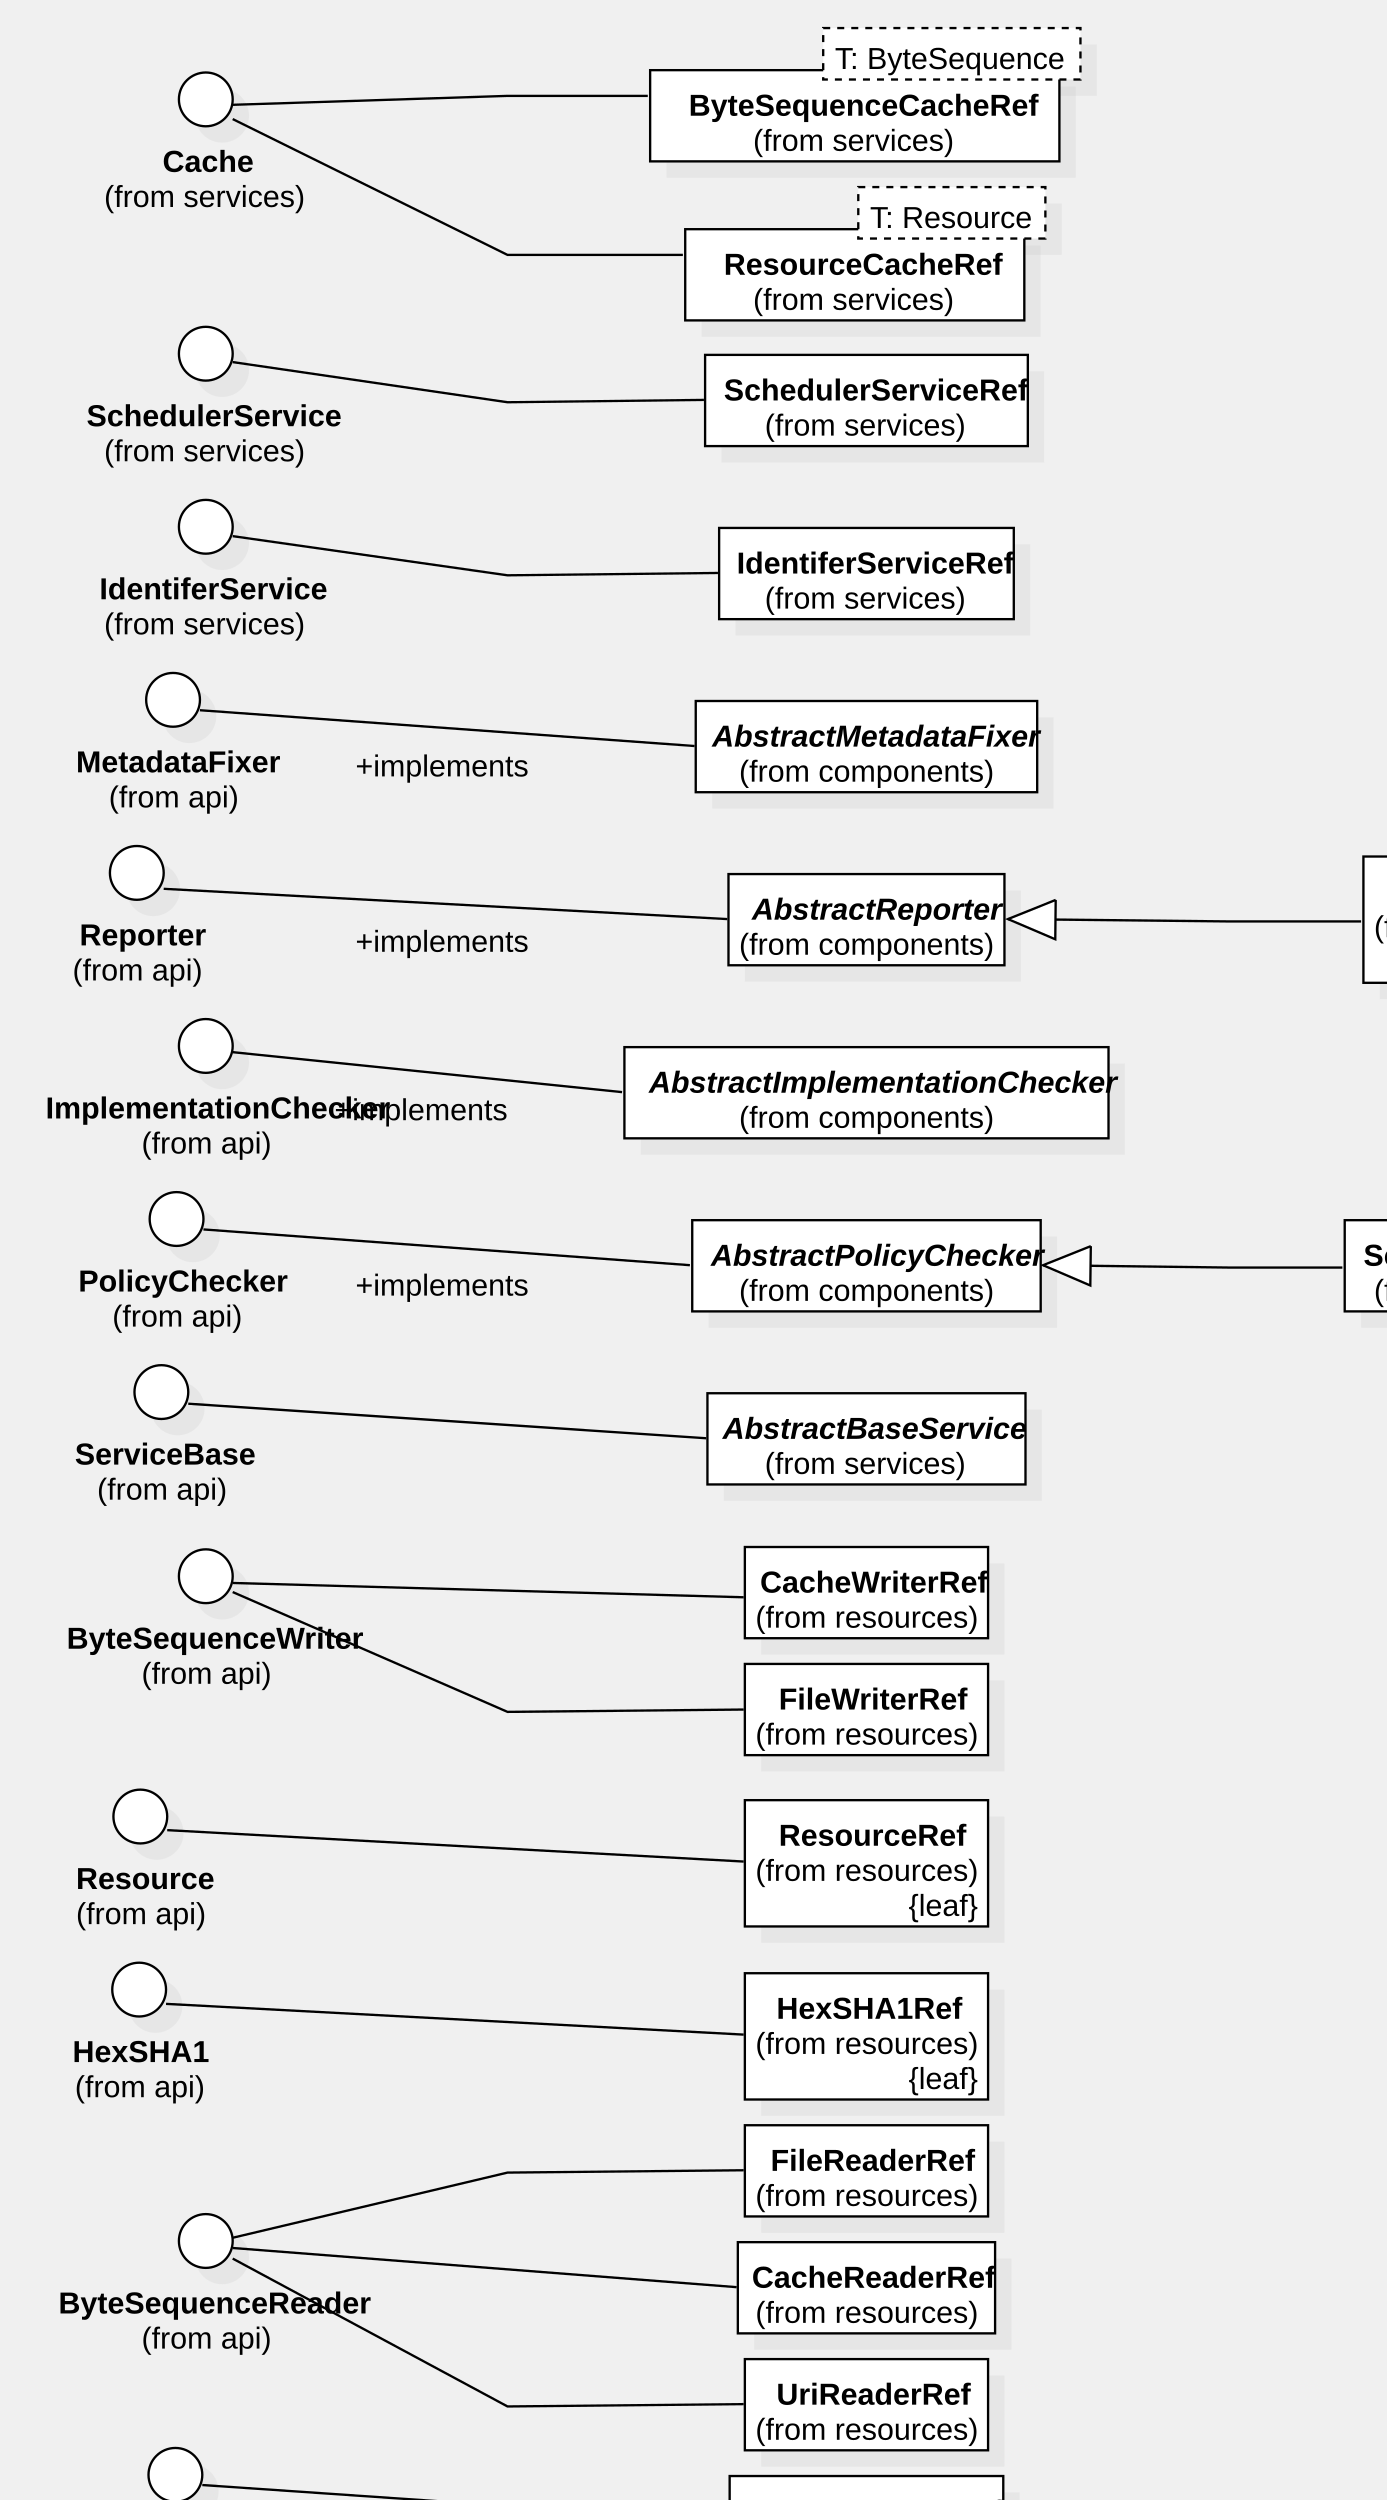
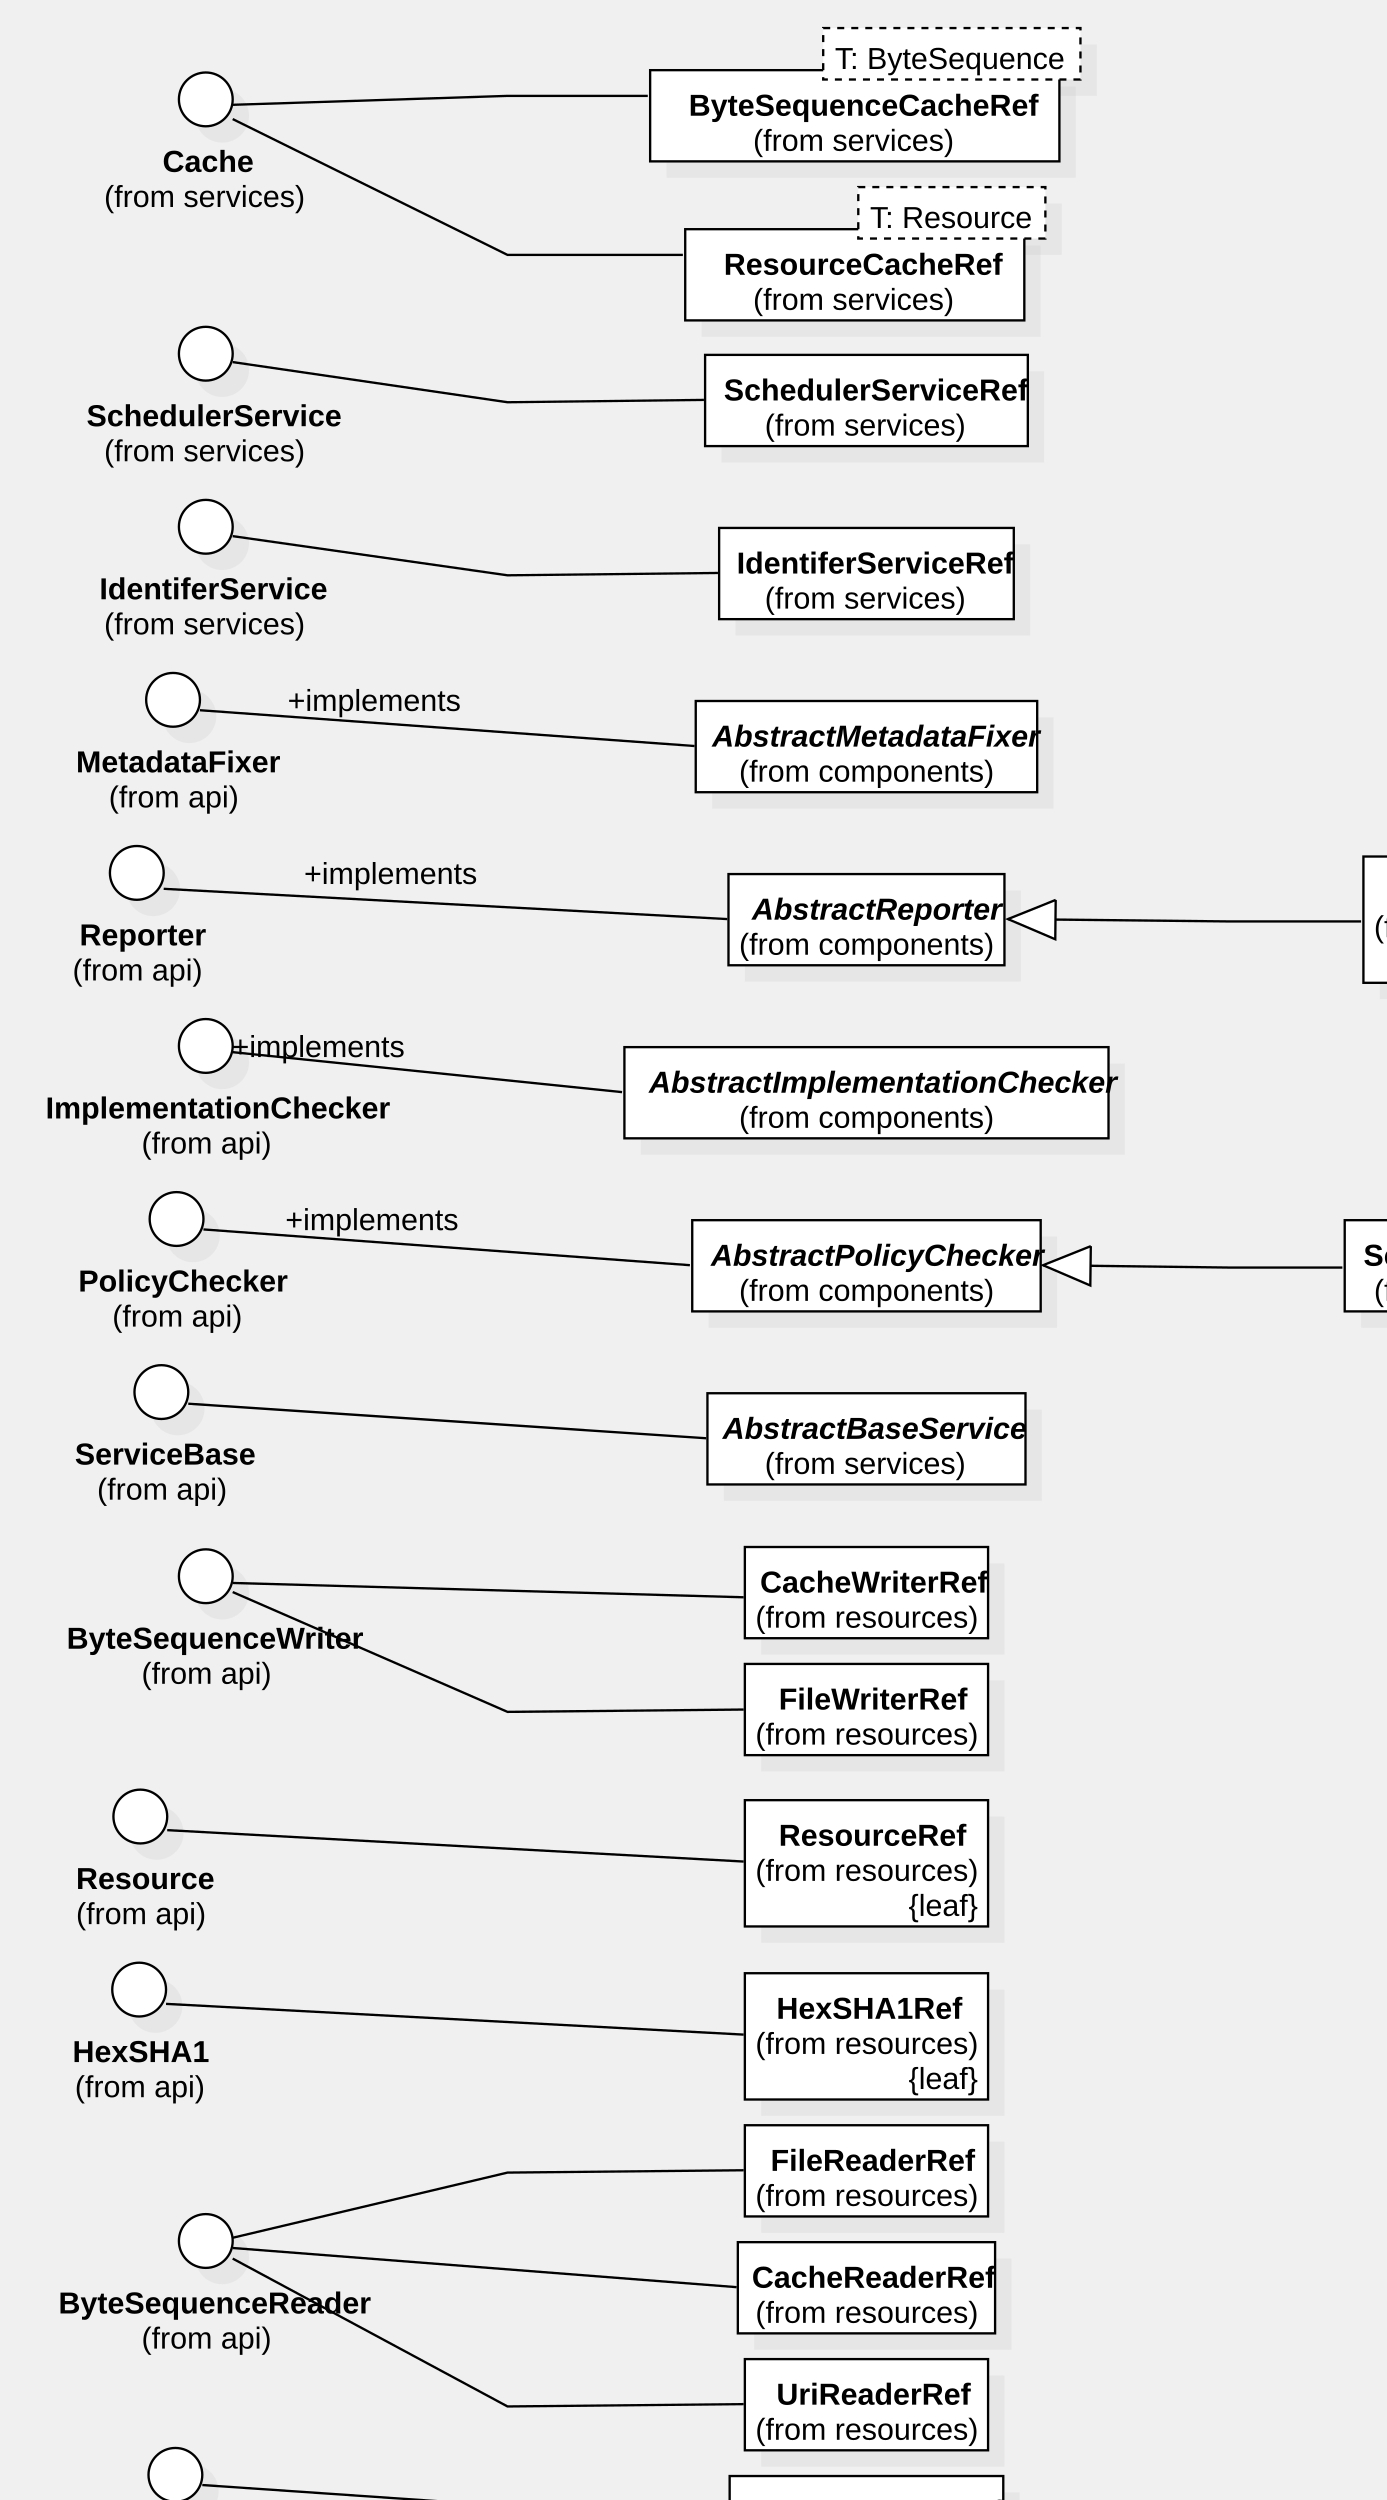
<svg xmlns="http://www.w3.org/2000/svg" version="1.1" width="593" height="1069">
  <defs />
  <g>
    <g transform="translate(-10,-8) scale(1,1)">
      <rect fill="#C0C0C0" stroke="none" x="600" y="381.25" width="118" height="54" opacity="0.2" />
    </g>
    <g transform="translate(-10,-8) scale(1,1)">
      <rect fill="#ffffff" stroke="none" x="593" y="374.25" width="118" height="54" />
    </g>
    <g transform="translate(-10,-8) scale(1,1)">
      <path fill="none" stroke="#000000" d="M 593 374.25 L 711 374.25 L 711 428.25 L 593 428.25 L 593 374.25 Z Z" stroke-miterlimit="10" />
    </g>
    <g transform="translate(-10,-8) scale(1,1)">
      <g>
        <path fill="none" stroke="none" />
        <text fill="#000000" stroke="none" font-family="Arial" font-size="13px" font-style="normal" font-weight="bold" text-decoration="none" x="606" y="393.75">XsltReporterRef</text>
      </g>
    </g>
    <g transform="translate(-10,-8) scale(1,1)">
      <g>
        <path fill="none" stroke="none" />
        <text fill="#000000" stroke="none" font-family="Arial" font-size="13px" font-style="normal" font-weight="normal" text-decoration="none" x="597.5" y="408.75">(from components)</text>
      </g>
    </g>
    <g transform="translate(-10,-8) scale(1,1)">
      <g>
        <path fill="none" stroke="none" />
        <text fill="#000000" stroke="none" font-family="Arial" font-size="13px" font-style="normal" font-weight="normal" text-decoration="none" x="677" y="423.75">{leaf}</text>
      </g>
    </g>
    <g transform="translate(-10,-8) scale(1,1)">
      <rect fill="#C0C0C0" stroke="none" x="314.5" y="314.75" width="146" height="39" opacity="0.2" />
    </g>
    <g transform="translate(-10,-8) scale(1,1)">
      <rect fill="#ffffff" stroke="none" x="307.5" y="307.75" width="146" height="39" />
    </g>
    <g transform="translate(-10,-8) scale(1,1)">
      <path fill="none" stroke="#000000" d="M 307.5 307.75 L 453.5 307.75 L 453.5 346.75 L 307.5 346.75 L 307.5 307.75 Z Z" stroke-miterlimit="10" />
    </g>
    <g transform="translate(-10,-8) scale(1,1)">
      <g>
        <path fill="none" stroke="none" />
        <text fill="#000000" stroke="none" font-family="Arial" font-size="13px" font-style="italic" font-weight="bold" text-decoration="none" x="314.5" y="327.25">AbstractMetadataFixer</text>
      </g>
    </g>
    <g transform="translate(-10,-8) scale(1,1)">
      <g>
        <path fill="none" stroke="none" />
        <text fill="#000000" stroke="none" font-family="Arial" font-size="13px" font-style="normal" font-weight="normal" text-decoration="none" x="326" y="342.25">(from components)</text>
      </g>
    </g>
    <g transform="translate(-10,-8) scale(1,1)">
      <rect fill="#C0C0C0" stroke="none" x="328.5" y="388.75" width="118" height="39" opacity="0.2" />
    </g>
    <g transform="translate(-10,-8) scale(1,1)">
      <rect fill="#ffffff" stroke="none" x="321.5" y="381.75" width="118" height="39" />
    </g>
    <g transform="translate(-10,-8) scale(1,1)">
      <path fill="none" stroke="#000000" d="M 321.5 381.75 L 439.5 381.75 L 439.5 420.75 L 321.5 420.75 L 321.5 381.75 Z Z" stroke-miterlimit="10" />
    </g>
    <g transform="translate(-10,-8) scale(1,1)">
      <g>
        <path fill="none" stroke="none" />
        <text fill="#000000" stroke="none" font-family="Arial" font-size="13px" font-style="italic" font-weight="bold" text-decoration="none" x="331.5" y="401.25">AbstractReporter</text>
      </g>
    </g>
    <g transform="translate(-10,-8) scale(1,1)">
      <g>
        <path fill="none" stroke="none" />
        <text fill="#000000" stroke="none" font-family="Arial" font-size="13px" font-style="normal" font-weight="normal" text-decoration="none" x="326" y="416.25">(from components)</text>
      </g>
    </g>
    <g transform="translate(-10,-8) scale(1,1)">
      <path fill="none" stroke="#000000" d="M 592 402 L 535 402 L 441 401" stroke-miterlimit="10" />
    </g>
    <g transform="translate(-10,-8) scale(1,1)">
      <path fill="#FFFFFF" stroke="none" d="M 461.414 392.798 L 441 401 L 461.235 409.635" />
    </g>
    <g transform="translate(-10,-8) scale(1,1)">
      <path fill="none" stroke="#000000" d="M 461.414 392.798 L 441 401 L 461.235 409.635 L 461.414 392.798" stroke-miterlimit="10" />
    </g>
    <g transform="translate(-10,-8) scale(1,1)">
      <rect fill="#C0C0C0" stroke="none" x="284" y="462.75" width="207" height="39" opacity="0.2" />
    </g>
    <g transform="translate(-10,-8) scale(1,1)">
      <rect fill="#ffffff" stroke="none" x="277" y="455.75" width="207" height="39" />
    </g>
    <g transform="translate(-10,-8) scale(1,1)">
      <path fill="none" stroke="#000000" d="M 277 455.75 L 484 455.75 L 484 494.75 L 277 494.75 L 277 455.75 Z Z" stroke-miterlimit="10" />
    </g>
    <g transform="translate(-10,-8) scale(1,1)">
      <g>
        <path fill="none" stroke="none" />
        <text fill="#000000" stroke="none" font-family="Arial" font-size="13px" font-style="italic" font-weight="bold" text-decoration="none" x="287.5" y="475.25">AbstractImplementationChecker</text>
      </g>
    </g>
    <g transform="translate(-10,-8) scale(1,1)">
      <g>
        <path fill="none" stroke="none" />
        <text fill="#000000" stroke="none" font-family="Arial" font-size="13px" font-style="normal" font-weight="normal" text-decoration="none" x="326" y="490.25">(from components)</text>
      </g>
    </g>
    <g transform="translate(-10,-8) scale(1,1)">
      <rect fill="#C0C0C0" stroke="none" x="313" y="536.75" width="149" height="39" opacity="0.2" />
    </g>
    <g transform="translate(-10,-8) scale(1,1)">
      <rect fill="#ffffff" stroke="none" x="306" y="529.75" width="149" height="39" />
    </g>
    <g transform="translate(-10,-8) scale(1,1)">
      <path fill="none" stroke="#000000" d="M 306 529.75 L 455 529.75 L 455 568.75 L 306 568.75 L 306 529.75 Z Z" stroke-miterlimit="10" />
    </g>
    <g transform="translate(-10,-8) scale(1,1)">
      <g>
        <path fill="none" stroke="none" />
        <text fill="#000000" stroke="none" font-family="Arial" font-size="13px" font-style="italic" font-weight="bold" text-decoration="none" x="314" y="549.25">AbstractPolicyChecker</text>
      </g>
    </g>
    <g transform="translate(-10,-8) scale(1,1)">
      <g>
        <path fill="none" stroke="none" />
        <text fill="#000000" stroke="none" font-family="Arial" font-size="13px" font-style="normal" font-weight="normal" text-decoration="none" x="326" y="564.25">(from components)</text>
      </g>
    </g>
    <g transform="translate(-10,-8) scale(1,1)">
      <rect fill="#C0C0C0" stroke="none" x="592" y="536.75" width="134" height="39" opacity="0.2" />
    </g>
    <g transform="translate(-10,-8) scale(1,1)">
      <rect fill="#ffffff" stroke="none" x="585" y="529.75" width="134" height="39" />
    </g>
    <g transform="translate(-10,-8) scale(1,1)">
      <path fill="none" stroke="#000000" d="M 585 529.75 L 719 529.75 L 719 568.75 L 585 568.75 L 585 529.75 Z Z" stroke-miterlimit="10" />
    </g>
    <g transform="translate(-10,-8) scale(1,1)">
      <g>
        <path fill="none" stroke="none" />
        <text fill="#000000" stroke="none" font-family="Arial" font-size="13px" font-style="normal" font-weight="bold" text-decoration="none" x="593" y="549.25">SchematronChecker</text>
      </g>
    </g>
    <g transform="translate(-10,-8) scale(1,1)">
      <g>
        <path fill="none" stroke="none" />
        <text fill="#000000" stroke="none" font-family="Arial" font-size="13px" font-style="normal" font-weight="normal" text-decoration="none" x="597.5" y="564.25">(from components)</text>
      </g>
    </g>
    <g transform="translate(-10,-8) scale(1,1)">
      <path fill="none" stroke="#000000" d="M 584 550 L 535 550 L 456 549" stroke-miterlimit="10" />
    </g>
    <g transform="translate(-10,-8) scale(1,1)">
      <path fill="#FFFFFF" stroke="none" d="M 476.43 540.839 L 456 549 L 476.217 557.676" />
    </g>
    <g transform="translate(-10,-8) scale(1,1)">
      <path fill="none" stroke="#000000" d="M 476.43 540.839 L 456 549 L 476.217 557.676 L 476.43 540.839" stroke-miterlimit="10" />
    </g>
    <g transform="translate(-10,-8) scale(1,1)">
      <path fill="#C0C0C0" stroke="none" d="M 93.5 57.5 C 93.5 51.149 98.649 46 105 46 C 111.351 46 116.5 51.149 116.5 57.5 C 116.5 63.851 111.351 69 105 69 C 98.649 69 93.5 63.851 93.5 57.5 Z" opacity="0.2" />
    </g>
    <g transform="translate(-10,-8) scale(1,1)">
      <path fill="#ffffff" stroke="none" d="M 86.5 50.5 C 86.5 44.149 91.649 39 98 39 C 104.351 39 109.5 44.149 109.5 50.5 C 109.5 56.851 104.351 62 98 62 C 91.649 62 86.5 56.851 86.5 50.5 Z" />
    </g>
    <g transform="translate(-10,-8) scale(1,1)">
      <path fill="none" stroke="#000000" d="M 86.5 50.5 C 86.5 44.149 91.649 39 98 39 C 104.351 39 109.5 44.149 109.5 50.5 C 109.5 56.851 104.351 62 98 62 C 91.649 62 86.5 56.851 86.5 50.5 Z" stroke-miterlimit="10" />
    </g>
    <g transform="translate(-10,-8) scale(1,1)">
      <g>
        <path fill="none" stroke="none" />
        <text fill="#000000" stroke="none" font-family="Arial" font-size="13px" font-style="normal" font-weight="bold" text-decoration="none" x="79.5" y="81.5">Cache</text>
      </g>
    </g>
    <g transform="translate(-10,-8) scale(1,1)">
      <g>
        <path fill="none" stroke="none" />
        <text fill="#000000" stroke="none" font-family="Arial" font-size="13px" font-style="normal" font-weight="normal" text-decoration="none" x="54.5" y="96.5">(from services)</text>
      </g>
    </g>
    <g transform="translate(-10,-8) scale(1,1)">
      <rect fill="#C0C0C0" stroke="none" x="324.5" y="240.75" width="126" height="39" opacity="0.2" />
    </g>
    <g transform="translate(-10,-8) scale(1,1)">
      <rect fill="#ffffff" stroke="none" x="317.5" y="233.75" width="126" height="39" />
    </g>
    <g transform="translate(-10,-8) scale(1,1)">
      <path fill="none" stroke="#000000" d="M 317.5 233.75 L 443.5 233.75 L 443.5 272.75 L 317.5 272.75 L 317.5 233.75 Z Z" stroke-miterlimit="10" />
    </g>
    <g transform="translate(-10,-8) scale(1,1)">
      <g>
        <path fill="none" stroke="none" />
        <text fill="#000000" stroke="none" font-family="Arial" font-size="13px" font-style="normal" font-weight="bold" text-decoration="none" x="325" y="253.25">IdentiferServiceRef</text>
      </g>
    </g>
    <g transform="translate(-10,-8) scale(1,1)">
      <g>
        <path fill="none" stroke="none" />
        <text fill="#000000" stroke="none" font-family="Arial" font-size="13px" font-style="normal" font-weight="normal" text-decoration="none" x="337" y="268.25">(from services)</text>
      </g>
    </g>
    <g transform="translate(-10,-8) scale(1,1)">
      <rect fill="#C0C0C0" stroke="none" x="318.5" y="166.75" width="138" height="39" opacity="0.2" />
    </g>
    <g transform="translate(-10,-8) scale(1,1)">
      <rect fill="#ffffff" stroke="none" x="311.5" y="159.75" width="138" height="39" />
    </g>
    <g transform="translate(-10,-8) scale(1,1)">
      <path fill="none" stroke="#000000" d="M 311.5 159.75 L 449.5 159.75 L 449.5 198.75 L 311.5 198.75 L 311.5 159.75 Z Z" stroke-miterlimit="10" />
    </g>
    <g transform="translate(-10,-8) scale(1,1)">
      <g>
        <path fill="none" stroke="none" />
        <text fill="#000000" stroke="none" font-family="Arial" font-size="13px" font-style="normal" font-weight="bold" text-decoration="none" x="319.5" y="179.25">SchedulerServiceRef</text>
      </g>
    </g>
    <g transform="translate(-10,-8) scale(1,1)">
      <g>
        <path fill="none" stroke="none" />
        <text fill="#000000" stroke="none" font-family="Arial" font-size="13px" font-style="normal" font-weight="normal" text-decoration="none" x="337" y="194.25">(from services)</text>
      </g>
    </g>
    <g transform="translate(-10,-8) scale(1,1)">
      <path fill="#C0C0C0" stroke="none" d="M 93.5 166.25 C 93.5 159.899 98.649 154.75 105 154.75 C 111.351 154.75 116.5 159.899 116.5 166.25 C 116.5 172.601 111.351 177.75 105 177.75 C 98.649 177.75 93.5 172.601 93.5 166.25 Z" opacity="0.2" />
    </g>
    <g transform="translate(-10,-8) scale(1,1)">
      <path fill="#ffffff" stroke="none" d="M 86.5 159.25 C 86.5 152.899 91.649 147.75 98 147.75 C 104.351 147.75 109.5 152.899 109.5 159.25 C 109.5 165.601 104.351 170.75 98 170.75 C 91.649 170.75 86.5 165.601 86.5 159.25 Z" />
    </g>
    <g transform="translate(-10,-8) scale(1,1)">
      <path fill="none" stroke="#000000" d="M 86.5 159.25 C 86.5 152.899 91.649 147.75 98 147.75 C 104.351 147.75 109.5 152.899 109.5 159.25 C 109.5 165.601 104.351 170.75 98 170.75 C 91.649 170.75 86.5 165.601 86.5 159.25 Z" stroke-miterlimit="10" />
    </g>
    <g transform="translate(-10,-8) scale(1,1)">
      <g>
        <path fill="none" stroke="none" />
        <text fill="#000000" stroke="none" font-family="Arial" font-size="13px" font-style="normal" font-weight="bold" text-decoration="none" x="47" y="190.25">SchedulerService</text>
      </g>
    </g>
    <g transform="translate(-10,-8) scale(1,1)">
      <g>
        <path fill="none" stroke="none" />
        <text fill="#000000" stroke="none" font-family="Arial" font-size="13px" font-style="normal" font-weight="normal" text-decoration="none" x="54.5" y="205.25">(from services)</text>
      </g>
    </g>
    <g transform="translate(-10,-8) scale(1,1)">
      <path fill="none" stroke="#000000" d="M 311 179 L 227 180 L 109.5 162.833" stroke-miterlimit="10" />
    </g>
    <g transform="translate(-10,-8) scale(1,1)">
      <rect fill="#C0C0C0" stroke="none" x="295" y="45" width="175" height="39" opacity="0.2" />
    </g>
    <g transform="translate(-10,-8) scale(1,1)">
      <rect fill="#C0C0C0" stroke="none" x="369" y="27" width="110" height="22" opacity="0.2" />
    </g>
    <g transform="translate(-10,-8) scale(1,1)">
      <rect fill="#ffffff" stroke="none" x="288" y="38" width="175" height="39" />
    </g>
    <g transform="translate(-10,-8) scale(1,1)">
      <path fill="none" stroke="#000000" d="M 288 38 L 463 38 L 463 77 L 288 77 L 288 38 Z Z" stroke-miterlimit="10" />
    </g>
    <g transform="translate(-10,-8) scale(1,1)">
      <g>
        <path fill="none" stroke="none" />
        <text fill="#000000" stroke="none" font-family="Arial" font-size="13px" font-style="normal" font-weight="bold" text-decoration="none" x="304.5" y="57.5">ByteSequenceCacheRef</text>
      </g>
    </g>
    <g transform="translate(-10,-8) scale(1,1)">
      <g>
        <path fill="none" stroke="none" />
        <text fill="#000000" stroke="none" font-family="Arial" font-size="13px" font-style="normal" font-weight="normal" text-decoration="none" x="332" y="72.5">(from services)</text>
      </g>
    </g>
    <g transform="translate(-10,-8) scale(1,1)">
      <rect fill="#ffffff" stroke="none" x="362" y="20" width="110" height="22" />
    </g>
    <g transform="translate(-10,-8) scale(1,1)">
      <path fill="none" stroke="#000000" d="M 362 20 L 472 20 L 472 42 L 362 42 L 362 20 Z Z" stroke-miterlimit="10" stroke-dasharray="3" />
    </g>
    <g transform="translate(-10,-8) scale(1,1)">
      <g>
        <path fill="none" stroke="none" />
        <text fill="#000000" stroke="none" font-family="Arial" font-size="13px" font-style="normal" font-weight="normal" text-decoration="none" x="367" y="37.5">T: ByteSequence</text>
      </g>
    </g>
    <g transform="translate(-10,-8) scale(1,1)">
      <path fill="none" stroke="#000000" d="M 287 49 L 227 49 L 109.5 52.816" stroke-miterlimit="10" />
    </g>
    <g transform="translate(-10,-8) scale(1,1)">
      <path fill="#C0C0C0" stroke="none" d="M 93.5 240.25 C 93.5 233.899 98.649 228.75 105 228.75 C 111.351 228.75 116.5 233.899 116.5 240.25 C 116.5 246.601 111.351 251.75 105 251.75 C 98.649 251.75 93.5 246.601 93.5 240.25 Z" opacity="0.2" />
    </g>
    <g transform="translate(-10,-8) scale(1,1)">
      <path fill="#ffffff" stroke="none" d="M 86.5 233.25 C 86.5 226.899 91.649 221.75 98 221.75 C 104.351 221.75 109.5 226.899 109.5 233.25 C 109.5 239.601 104.351 244.75 98 244.75 C 91.649 244.75 86.5 239.601 86.5 233.25 Z" />
    </g>
    <g transform="translate(-10,-8) scale(1,1)">
      <path fill="none" stroke="#000000" d="M 86.5 233.25 C 86.5 226.899 91.649 221.75 98 221.75 C 104.351 221.75 109.5 226.899 109.5 233.25 C 109.5 239.601 104.351 244.75 98 244.75 C 91.649 244.75 86.5 239.601 86.5 233.25 Z" stroke-miterlimit="10" />
    </g>
    <g transform="translate(-10,-8) scale(1,1)">
      <g>
        <path fill="none" stroke="none" />
        <text fill="#000000" stroke="none" font-family="Arial" font-size="13px" font-style="normal" font-weight="bold" text-decoration="none" x="52.5" y="264.25">IdentiferService</text>
      </g>
    </g>
    <g transform="translate(-10,-8) scale(1,1)">
      <g>
        <path fill="none" stroke="none" />
        <text fill="#000000" stroke="none" font-family="Arial" font-size="13px" font-style="normal" font-weight="normal" text-decoration="none" x="54.5" y="279.25">(from services)</text>
      </g>
    </g>
    <g transform="translate(-10,-8) scale(1,1)">
      <path fill="none" stroke="#000000" d="M 317 253 L 227 254 L 109.5 237.259" stroke-miterlimit="10" />
    </g>
    <g transform="translate(-10,-8) scale(1,1)">
      <rect fill="#C0C0C0" stroke="none" x="310" y="113" width="145" height="39" opacity="0.2" />
    </g>
    <g transform="translate(-10,-8) scale(1,1)">
      <rect fill="#C0C0C0" stroke="none" x="384" y="95" width="80" height="22" opacity="0.2" />
    </g>
    <g transform="translate(-10,-8) scale(1,1)">
      <rect fill="#ffffff" stroke="none" x="303" y="106" width="145" height="39" />
    </g>
    <g transform="translate(-10,-8) scale(1,1)">
      <path fill="none" stroke="#000000" d="M 303 106 L 448 106 L 448 145 L 303 145 L 303 106 Z Z" stroke-miterlimit="10" />
    </g>
    <g transform="translate(-10,-8) scale(1,1)">
      <g>
        <path fill="none" stroke="none" />
        <text fill="#000000" stroke="none" font-family="Arial" font-size="13px" font-style="normal" font-weight="bold" text-decoration="none" x="319.5" y="125.5">ResourceCacheRef</text>
      </g>
    </g>
    <g transform="translate(-10,-8) scale(1,1)">
      <g>
        <path fill="none" stroke="none" />
        <text fill="#000000" stroke="none" font-family="Arial" font-size="13px" font-style="normal" font-weight="normal" text-decoration="none" x="332" y="140.5">(from services)</text>
      </g>
    </g>
    <g transform="translate(-10,-8) scale(1,1)">
      <rect fill="#ffffff" stroke="none" x="377" y="88" width="80" height="22" />
    </g>
    <g transform="translate(-10,-8) scale(1,1)">
      <path fill="none" stroke="#000000" d="M 377 88 L 457 88 L 457 110 L 377 110 L 377 88 Z Z" stroke-miterlimit="10" stroke-dasharray="3" />
    </g>
    <g transform="translate(-10,-8) scale(1,1)">
      <g>
        <path fill="none" stroke="none" />
        <text fill="#000000" stroke="none" font-family="Arial" font-size="13px" font-style="normal" font-weight="normal" text-decoration="none" x="382" y="105.5">T: Resource</text>
      </g>
    </g>
    <g transform="translate(-10,-8) scale(1,1)">
      <path fill="none" stroke="#000000" d="M 302 117 L 227 117 L 109.5 58.918" stroke-miterlimit="10" />
    </g>
    <g transform="translate(-10,-8) scale(1,1)">
      <rect fill="#C0C0C0" stroke="none" x="319.5" y="610.75" width="136" height="39" opacity="0.2" />
    </g>
    <g transform="translate(-10,-8) scale(1,1)">
      <rect fill="#ffffff" stroke="none" x="312.5" y="603.75" width="136" height="39" />
    </g>
    <g transform="translate(-10,-8) scale(1,1)">
      <path fill="none" stroke="#000000" d="M 312.5 603.75 L 448.5 603.75 L 448.5 642.75 L 312.5 642.75 L 312.5 603.75 Z Z" stroke-miterlimit="10" />
    </g>
    <g transform="translate(-10,-8) scale(1,1)">
      <g>
        <path fill="none" stroke="none" />
        <text fill="#000000" stroke="none" font-family="Arial" font-size="13px" font-style="italic" font-weight="bold" text-decoration="none" x="319" y="623.25">AbstractBaseService</text>
      </g>
    </g>
    <g transform="translate(-10,-8) scale(1,1)">
      <g>
        <path fill="none" stroke="none" />
        <text fill="#000000" stroke="none" font-family="Arial" font-size="13px" font-style="normal" font-weight="normal" text-decoration="none" x="337" y="638.25">(from services)</text>
      </g>
    </g>
    <g transform="translate(-10,-8) scale(1,1)">
      <rect fill="#C0C0C0" stroke="none" x="335.5" y="676.5" width="104" height="39" opacity="0.2" />
    </g>
    <g transform="translate(-10,-8) scale(1,1)">
      <rect fill="#ffffff" stroke="none" x="328.5" y="669.5" width="104" height="39" />
    </g>
    <g transform="translate(-10,-8) scale(1,1)">
      <path fill="none" stroke="#000000" d="M 328.5 669.5 L 432.5 669.5 L 432.5 708.5 L 328.5 708.5 L 328.5 669.5 Z Z" stroke-miterlimit="10" />
    </g>
    <g transform="translate(-10,-8) scale(1,1)">
      <g>
        <path fill="none" stroke="none" />
        <text fill="#000000" stroke="none" font-family="Arial" font-size="13px" font-style="normal" font-weight="bold" text-decoration="none" x="335" y="689">CacheWriterRef</text>
      </g>
    </g>
    <g transform="translate(-10,-8) scale(1,1)">
      <g>
        <path fill="none" stroke="none" />
        <text fill="#000000" stroke="none" font-family="Arial" font-size="13px" font-style="normal" font-weight="normal" text-decoration="none" x="333" y="704">(from resources)</text>
      </g>
    </g>
    <g transform="translate(-10,-8) scale(1,1)">
      <rect fill="#C0C0C0" stroke="none" x="335.5" y="784.75" width="104" height="54" opacity="0.2" />
    </g>
    <g transform="translate(-10,-8) scale(1,1)">
      <rect fill="#ffffff" stroke="none" x="328.5" y="777.75" width="104" height="54" />
    </g>
    <g transform="translate(-10,-8) scale(1,1)">
      <path fill="none" stroke="#000000" d="M 328.5 777.75 L 432.5 777.75 L 432.5 831.75 L 328.5 831.75 L 328.5 777.75 Z Z" stroke-miterlimit="10" />
    </g>
    <g transform="translate(-10,-8) scale(1,1)">
      <g>
        <path fill="none" stroke="none" />
        <text fill="#000000" stroke="none" font-family="Arial" font-size="13px" font-style="normal" font-weight="bold" text-decoration="none" x="343" y="797.25">ResourceRef</text>
      </g>
    </g>
    <g transform="translate(-10,-8) scale(1,1)">
      <g>
        <path fill="none" stroke="none" />
        <text fill="#000000" stroke="none" font-family="Arial" font-size="13px" font-style="normal" font-weight="normal" text-decoration="none" x="333" y="812.25">(from resources)</text>
      </g>
    </g>
    <g transform="translate(-10,-8) scale(1,1)">
      <g>
        <path fill="none" stroke="none" />
        <text fill="#000000" stroke="none" font-family="Arial" font-size="13px" font-style="normal" font-weight="normal" text-decoration="none" x="398.5" y="827.25">{leaf}</text>
      </g>
    </g>
    <g transform="translate(-10,-8) scale(1,1)">
      <rect fill="#C0C0C0" stroke="none" x="335.5" y="858.75" width="104" height="54" opacity="0.2" />
    </g>
    <g transform="translate(-10,-8) scale(1,1)">
      <rect fill="#ffffff" stroke="none" x="328.5" y="851.75" width="104" height="54" />
    </g>
    <g transform="translate(-10,-8) scale(1,1)">
      <path fill="none" stroke="#000000" d="M 328.5 851.75 L 432.5 851.75 L 432.5 905.75 L 328.5 905.75 L 328.5 851.75 Z Z" stroke-miterlimit="10" />
    </g>
    <g transform="translate(-10,-8) scale(1,1)">
      <g>
        <path fill="none" stroke="none" />
        <text fill="#000000" stroke="none" font-family="Arial" font-size="13px" font-style="normal" font-weight="bold" text-decoration="none" x="342" y="871.25">HexSHA1Ref</text>
      </g>
    </g>
    <g transform="translate(-10,-8) scale(1,1)">
      <g>
        <path fill="none" stroke="none" />
        <text fill="#000000" stroke="none" font-family="Arial" font-size="13px" font-style="normal" font-weight="normal" text-decoration="none" x="333" y="886.25">(from resources)</text>
      </g>
    </g>
    <g transform="translate(-10,-8) scale(1,1)">
      <g>
        <path fill="none" stroke="none" />
        <text fill="#000000" stroke="none" font-family="Arial" font-size="13px" font-style="normal" font-weight="normal" text-decoration="none" x="398.5" y="901.25">{leaf}</text>
      </g>
    </g>
    <g transform="translate(-10,-8) scale(1,1)">
      <rect fill="#C0C0C0" stroke="none" x="335.5" y="726.5" width="104" height="39" opacity="0.2" />
    </g>
    <g transform="translate(-10,-8) scale(1,1)">
      <rect fill="#ffffff" stroke="none" x="328.5" y="719.5" width="104" height="39" />
    </g>
    <g transform="translate(-10,-8) scale(1,1)">
      <path fill="none" stroke="#000000" d="M 328.5 719.5 L 432.5 719.5 L 432.5 758.5 L 328.5 758.5 L 328.5 719.5 Z Z" stroke-miterlimit="10" />
    </g>
    <g transform="translate(-10,-8) scale(1,1)">
      <g>
        <path fill="none" stroke="none" />
        <text fill="#000000" stroke="none" font-family="Arial" font-size="13px" font-style="normal" font-weight="bold" text-decoration="none" x="343" y="739">FileWriterRef</text>
      </g>
    </g>
    <g transform="translate(-10,-8) scale(1,1)">
      <g>
        <path fill="none" stroke="none" />
        <text fill="#000000" stroke="none" font-family="Arial" font-size="13px" font-style="normal" font-weight="normal" text-decoration="none" x="333" y="754">(from resources)</text>
      </g>
    </g>
    <g transform="translate(-10,-8) scale(1,1)">
      <rect fill="#C0C0C0" stroke="none" x="335.5" y="923.75" width="104" height="39" opacity="0.2" />
    </g>
    <g transform="translate(-10,-8) scale(1,1)">
      <rect fill="#ffffff" stroke="none" x="328.5" y="916.75" width="104" height="39" />
    </g>
    <g transform="translate(-10,-8) scale(1,1)">
      <path fill="none" stroke="#000000" d="M 328.5 916.75 L 432.5 916.75 L 432.5 955.75 L 328.5 955.75 L 328.5 916.75 Z Z" stroke-miterlimit="10" />
    </g>
    <g transform="translate(-10,-8) scale(1,1)">
      <g>
        <path fill="none" stroke="none" />
        <text fill="#000000" stroke="none" font-family="Arial" font-size="13px" font-style="normal" font-weight="bold" text-decoration="none" x="339.5" y="936.25">FileReaderRef</text>
      </g>
    </g>
    <g transform="translate(-10,-8) scale(1,1)">
      <g>
        <path fill="none" stroke="none" />
        <text fill="#000000" stroke="none" font-family="Arial" font-size="13px" font-style="normal" font-weight="normal" text-decoration="none" x="333" y="951.25">(from resources)</text>
      </g>
    </g>
    <g transform="translate(-10,-8) scale(1,1)">
      <rect fill="#C0C0C0" stroke="none" x="332.5" y="973.75" width="110" height="39" opacity="0.2" />
    </g>
    <g transform="translate(-10,-8) scale(1,1)">
      <rect fill="#ffffff" stroke="none" x="325.5" y="966.75" width="110" height="39" />
    </g>
    <g transform="translate(-10,-8) scale(1,1)">
      <path fill="none" stroke="#000000" d="M 325.5 966.75 L 435.5 966.75 L 435.5 1005.75 L 325.5 1005.75 L 325.5 966.75 Z Z" stroke-miterlimit="10" />
    </g>
    <g transform="translate(-10,-8) scale(1,1)">
      <g>
        <path fill="none" stroke="none" />
        <text fill="#000000" stroke="none" font-family="Arial" font-size="13px" font-style="normal" font-weight="bold" text-decoration="none" x="331.5" y="986.25">CacheReaderRef</text>
      </g>
    </g>
    <g transform="translate(-10,-8) scale(1,1)">
      <g>
        <path fill="none" stroke="none" />
        <text fill="#000000" stroke="none" font-family="Arial" font-size="13px" font-style="normal" font-weight="normal" text-decoration="none" x="333" y="1001.25">(from resources)</text>
      </g>
    </g>
    <g transform="translate(-10,-8) scale(1,1)">
      <rect fill="#C0C0C0" stroke="none" x="335.5" y="1023.75" width="104" height="39" opacity="0.2" />
    </g>
    <g transform="translate(-10,-8) scale(1,1)">
      <rect fill="#ffffff" stroke="none" x="328.5" y="1016.75" width="104" height="39" />
    </g>
    <g transform="translate(-10,-8) scale(1,1)">
      <path fill="none" stroke="#000000" d="M 328.5 1016.75 L 432.5 1016.75 L 432.5 1055.75 L 328.5 1055.75 L 328.5 1016.75 Z Z" stroke-miterlimit="10" />
    </g>
    <g transform="translate(-10,-8) scale(1,1)">
      <g>
        <path fill="none" stroke="none" />
        <text fill="#000000" stroke="none" font-family="Arial" font-size="13px" font-style="normal" font-weight="bold" text-decoration="none" x="342" y="1036.25">UriReaderRef</text>
      </g>
    </g>
    <g transform="translate(-10,-8) scale(1,1)">
      <g>
        <path fill="none" stroke="none" />
        <text fill="#000000" stroke="none" font-family="Arial" font-size="13px" font-style="normal" font-weight="normal" text-decoration="none" x="333" y="1051.25">(from resources)</text>
      </g>
    </g>
    <g transform="translate(-10,-8) scale(1,1)">
      <rect fill="#C0C0C0" stroke="none" x="329" y="1073.75" width="117" height="39" opacity="0.2" />
    </g>
    <g transform="translate(-10,-8) scale(1,1)">
      <rect fill="#ffffff" stroke="none" x="322" y="1066.75" width="117" height="39" />
    </g>
    <g transform="translate(-10,-8) scale(1,1)">
      <path fill="none" stroke="#000000" d="M 322 1066.75 L 439 1066.75 L 439 1105.75 L 322 1105.75 L 322 1066.75 Z Z" stroke-miterlimit="10" />
    </g>
    <g transform="translate(-10,-8) scale(1,1)">
      <g>
        <path fill="none" stroke="none" />
        <text fill="#000000" stroke="none" font-family="Arial" font-size="13px" font-style="normal" font-weight="bold" text-decoration="none" x="328" y="1086.25">ByteSequenceRef</text>
      </g>
    </g>
    <g transform="translate(-10,-8) scale(1,1)">
      <g>
        <path fill="none" stroke="none" />
        <text fill="#000000" stroke="none" font-family="Arial" font-size="13px" font-style="normal" font-weight="normal" text-decoration="none" x="333" y="1101.25">(from resources)</text>
      </g>
    </g>
    <g transform="translate(-10,-8) scale(1,1)">
      <path fill="#C0C0C0" stroke="none" d="M 79.5 314.25 C 79.5 307.899 84.649 302.75 91 302.75 C 97.351 302.75 102.5 307.899 102.5 314.25 C 102.5 320.601 97.351 325.75 91 325.75 C 84.649 325.75 79.5 320.601 79.5 314.25 Z" opacity="0.2" />
    </g>
    <g transform="translate(-10,-8) scale(1,1)">
      <path fill="#ffffff" stroke="none" d="M 72.5 307.25 C 72.5 300.899 77.649 295.75 84 295.75 C 90.351 295.75 95.5 300.899 95.5 307.25 C 95.5 313.601 90.351 318.75 84 318.75 C 77.649 318.75 72.5 313.601 72.5 307.25 Z" />
    </g>
    <g transform="translate(-10,-8) scale(1,1)">
      <path fill="none" stroke="#000000" d="M 72.5 307.25 C 72.5 300.899 77.649 295.75 84 295.75 C 90.351 295.75 95.5 300.899 95.5 307.25 C 95.5 313.601 90.351 318.75 84 318.75 C 77.649 318.75 72.5 313.601 72.5 307.25 Z" stroke-miterlimit="10" />
    </g>
    <g transform="translate(-10,-8) scale(1,1)">
      <g>
        <path fill="none" stroke="none" />
        <text fill="#000000" stroke="none" font-family="Arial" font-size="13px" font-style="normal" font-weight="bold" text-decoration="none" x="42.5" y="338.25">MetadataFixer</text>
      </g>
    </g>
    <g transform="translate(-10,-8) scale(1,1)">
      <g>
        <path fill="none" stroke="none" />
        <text fill="#000000" stroke="none" font-family="Arial" font-size="13px" font-style="normal" font-weight="normal" text-decoration="none" x="56.5" y="353.25">(from api)</text>
      </g>
    </g>
    <g transform="translate(-10,-8) scale(1,1)">
      <path fill="none" stroke="#000000" d="M 307 327 L 95.5 311.694" stroke-miterlimit="10" />
    </g>
    <g transform="translate(-10,-8) scale(1,1)">
      <g>
        <path fill="none" stroke="none" />
-         <text fill="#000000" stroke="none" font-family="Arial" font-size="13px" font-style="normal" font-weight="normal" text-decoration="none" x="162" y="340">+implements</text>
+         <text fill="#000000" stroke="none" font-family="Arial" font-size="13px" font-style="normal" font-weight="normal" text-decoration="none" x="133" y="312">+implements</text>
      </g>
    </g>
    <g transform="translate(-10,-8) scale(1,1)">
      <path fill="#C0C0C0" stroke="none" d="M 64 388.25 C 64 381.899 69.149 376.75 75.5 376.75 C 81.851 376.75 87 381.899 87 388.25 C 87 394.601 81.851 399.75 75.5 399.75 C 69.149 399.75 64 394.601 64 388.25 Z" opacity="0.2" />
    </g>
    <g transform="translate(-10,-8) scale(1,1)">
      <path fill="#ffffff" stroke="none" d="M 57 381.25 C 57 374.899 62.149 369.75 68.5 369.75 C 74.851 369.75 80 374.899 80 381.25 C 80 387.601 74.851 392.75 68.5 392.75 C 62.149 392.75 57 387.601 57 381.25 Z" />
    </g>
    <g transform="translate(-10,-8) scale(1,1)">
      <path fill="none" stroke="#000000" d="M 57 381.25 C 57 374.899 62.149 369.75 68.5 369.75 C 74.851 369.75 80 374.899 80 381.25 C 80 387.601 74.851 392.75 68.5 392.75 C 62.149 392.75 57 387.601 57 381.25 Z" stroke-miterlimit="10" />
    </g>
    <g transform="translate(-10,-8) scale(1,1)">
      <g>
        <path fill="none" stroke="none" />
        <text fill="#000000" stroke="none" font-family="Arial" font-size="13px" font-style="normal" font-weight="bold" text-decoration="none" x="44" y="412.25">Reporter</text>
      </g>
    </g>
    <g transform="translate(-10,-8) scale(1,1)">
      <g>
        <path fill="none" stroke="none" />
        <text fill="#000000" stroke="none" font-family="Arial" font-size="13px" font-style="normal" font-weight="normal" text-decoration="none" x="41" y="427.25">(from api)</text>
      </g>
    </g>
    <g transform="translate(-10,-8) scale(1,1)">
      <path fill="none" stroke="#000000" d="M 321 401 L 80 388.059" stroke-miterlimit="10" />
    </g>
    <g transform="translate(-10,-8) scale(1,1)">
      <g>
        <path fill="none" stroke="none" />
-         <text fill="#000000" stroke="none" font-family="Arial" font-size="13px" font-style="normal" font-weight="normal" text-decoration="none" x="162" y="415">+implements</text>
+         <text fill="#000000" stroke="none" font-family="Arial" font-size="13px" font-style="normal" font-weight="normal" text-decoration="none" x="140" y="386">+implements</text>
      </g>
    </g>
    <g transform="translate(-10,-8) scale(1,1)">
      <path fill="#C0C0C0" stroke="none" d="M 93.5 462.25 C 93.5 455.899 98.649 450.75 105 450.75 C 111.351 450.75 116.5 455.899 116.5 462.25 C 116.5 468.601 111.351 473.75 105 473.75 C 98.649 473.75 93.5 468.601 93.5 462.25 Z" opacity="0.2" />
    </g>
    <g transform="translate(-10,-8) scale(1,1)">
      <path fill="#ffffff" stroke="none" d="M 86.5 455.25 C 86.5 448.899 91.649 443.75 98 443.75 C 104.351 443.75 109.5 448.899 109.5 455.25 C 109.5 461.601 104.351 466.75 98 466.75 C 91.649 466.75 86.5 461.601 86.5 455.25 Z" />
    </g>
    <g transform="translate(-10,-8) scale(1,1)">
      <path fill="none" stroke="#000000" d="M 86.5 455.25 C 86.5 448.899 91.649 443.75 98 443.75 C 104.351 443.75 109.5 448.899 109.5 455.25 C 109.5 461.601 104.351 466.75 98 466.75 C 91.649 466.75 86.5 461.601 86.5 455.25 Z" stroke-miterlimit="10" />
    </g>
    <g transform="translate(-10,-8) scale(1,1)">
      <g>
        <path fill="none" stroke="none" />
        <text fill="#000000" stroke="none" font-family="Arial" font-size="13px" font-style="normal" font-weight="bold" text-decoration="none" x="29.5" y="486.25">ImplementationChecker</text>
      </g>
    </g>
    <g transform="translate(-10,-8) scale(1,1)">
      <g>
        <path fill="none" stroke="none" />
        <text fill="#000000" stroke="none" font-family="Arial" font-size="13px" font-style="normal" font-weight="normal" text-decoration="none" x="70.5" y="501.25">(from api)</text>
      </g>
    </g>
    <g transform="translate(-10,-8) scale(1,1)">
      <path fill="none" stroke="#000000" d="M 276 475 L 109.5 457.911" stroke-miterlimit="10" />
    </g>
    <g transform="translate(-10,-8) scale(1,1)">
      <g>
        <path fill="none" stroke="none" />
-         <text fill="#000000" stroke="none" font-family="Arial" font-size="13px" font-style="normal" font-weight="normal" text-decoration="none" x="153" y="487">+implements</text>
+         <text fill="#000000" stroke="none" font-family="Arial" font-size="13px" font-style="normal" font-weight="normal" text-decoration="none" x="109" y="460">+implements</text>
      </g>
    </g>
    <g transform="translate(-10,-8) scale(1,1)">
      <path fill="#C0C0C0" stroke="none" d="M 81 536.25 C 81 529.899 86.149 524.75 92.5 524.75 C 98.851 524.75 104 529.899 104 536.25 C 104 542.601 98.851 547.75 92.5 547.75 C 86.149 547.75 81 542.601 81 536.25 Z" opacity="0.2" />
    </g>
    <g transform="translate(-10,-8) scale(1,1)">
      <path fill="#ffffff" stroke="none" d="M 74 529.25 C 74 522.899 79.149 517.75 85.5 517.75 C 91.851 517.75 97 522.899 97 529.25 C 97 535.601 91.851 540.75 85.5 540.75 C 79.149 540.75 74 535.601 74 529.25 Z" />
    </g>
    <g transform="translate(-10,-8) scale(1,1)">
      <path fill="none" stroke="#000000" d="M 74 529.25 C 74 522.899 79.149 517.75 85.5 517.75 C 91.851 517.75 97 522.899 97 529.25 C 97 535.601 91.851 540.75 85.5 540.75 C 79.149 540.75 74 535.601 74 529.25 Z" stroke-miterlimit="10" />
    </g>
    <g transform="translate(-10,-8) scale(1,1)">
      <g>
        <path fill="none" stroke="none" />
        <text fill="#000000" stroke="none" font-family="Arial" font-size="13px" font-style="normal" font-weight="bold" text-decoration="none" x="43.5" y="560.25">PolicyChecker</text>
      </g>
    </g>
    <g transform="translate(-10,-8) scale(1,1)">
      <g>
        <path fill="none" stroke="none" />
        <text fill="#000000" stroke="none" font-family="Arial" font-size="13px" font-style="normal" font-weight="normal" text-decoration="none" x="58" y="575.25">(from api)</text>
      </g>
    </g>
    <g transform="translate(-10,-8) scale(1,1)">
      <path fill="none" stroke="#000000" d="M 305 549 L 97 533.706" stroke-miterlimit="10" />
    </g>
    <g transform="translate(-10,-8) scale(1,1)">
      <g>
        <path fill="none" stroke="none" />
-         <text fill="#000000" stroke="none" font-family="Arial" font-size="13px" font-style="normal" font-weight="normal" text-decoration="none" x="162" y="562">+implements</text>
+         <text fill="#000000" stroke="none" font-family="Arial" font-size="13px" font-style="normal" font-weight="normal" text-decoration="none" x="132" y="534">+implements</text>
      </g>
    </g>
    <g transform="translate(-10,-8) scale(1,1)">
      <path fill="#C0C0C0" stroke="none" d="M 74.5 610.25 C 74.5 603.899 79.649 598.75 86 598.75 C 92.351 598.75 97.5 603.899 97.5 610.25 C 97.5 616.601 92.351 621.75 86 621.75 C 79.649 621.75 74.5 616.601 74.5 610.25 Z" opacity="0.2" />
    </g>
    <g transform="translate(-10,-8) scale(1,1)">
      <path fill="#ffffff" stroke="none" d="M 67.5 603.25 C 67.5 596.899 72.649 591.75 79 591.75 C 85.351 591.75 90.5 596.899 90.5 603.25 C 90.5 609.601 85.351 614.75 79 614.75 C 72.649 614.75 67.5 609.601 67.5 603.25 Z" />
    </g>
    <g transform="translate(-10,-8) scale(1,1)">
      <path fill="none" stroke="#000000" d="M 67.5 603.25 C 67.5 596.899 72.649 591.75 79 591.75 C 85.351 591.75 90.5 596.899 90.5 603.25 C 90.5 609.601 85.351 614.75 79 614.75 C 72.649 614.75 67.5 609.601 67.5 603.25 Z" stroke-miterlimit="10" />
    </g>
    <g transform="translate(-10,-8) scale(1,1)">
      <g>
        <path fill="none" stroke="none" />
        <text fill="#000000" stroke="none" font-family="Arial" font-size="13px" font-style="normal" font-weight="bold" text-decoration="none" x="42" y="634.25">ServiceBase</text>
      </g>
    </g>
    <g transform="translate(-10,-8) scale(1,1)">
      <g>
        <path fill="none" stroke="none" />
        <text fill="#000000" stroke="none" font-family="Arial" font-size="13px" font-style="normal" font-weight="normal" text-decoration="none" x="51.5" y="649.25">(from api)</text>
      </g>
    </g>
    <g transform="translate(-10,-8) scale(1,1)">
      <path fill="none" stroke="#000000" d="M 312 623 L 90.5 608.227" stroke-miterlimit="10" />
    </g>
    <g transform="translate(-10,-8) scale(1,1)">
      <path fill="#C0C0C0" stroke="none" d="M 93.5 689 C 93.5 682.649 98.649 677.5 105 677.5 C 111.351 677.5 116.5 682.649 116.5 689 C 116.5 695.351 111.351 700.5 105 700.5 C 98.649 700.5 93.5 695.351 93.5 689 Z" opacity="0.2" />
    </g>
    <g transform="translate(-10,-8) scale(1,1)">
      <path fill="#ffffff" stroke="none" d="M 86.5 682 C 86.5 675.649 91.649 670.5 98 670.5 C 104.351 670.5 109.5 675.649 109.5 682 C 109.5 688.351 104.351 693.5 98 693.5 C 91.649 693.5 86.5 688.351 86.5 682 Z" />
    </g>
    <g transform="translate(-10,-8) scale(1,1)">
      <path fill="none" stroke="#000000" d="M 86.5 682 C 86.5 675.649 91.649 670.5 98 670.5 C 104.351 670.5 109.5 675.649 109.5 682 C 109.5 688.351 104.351 693.5 98 693.5 C 91.649 693.5 86.5 688.351 86.5 682 Z" stroke-miterlimit="10" />
    </g>
    <g transform="translate(-10,-8) scale(1,1)">
      <g>
        <path fill="none" stroke="none" />
        <text fill="#000000" stroke="none" font-family="Arial" font-size="13px" font-style="normal" font-weight="bold" text-decoration="none" x="38.5" y="713">ByteSequenceWriter</text>
      </g>
    </g>
    <g transform="translate(-10,-8) scale(1,1)">
      <g>
        <path fill="none" stroke="none" />
        <text fill="#000000" stroke="none" font-family="Arial" font-size="13px" font-style="normal" font-weight="normal" text-decoration="none" x="70.5" y="728">(from api)</text>
      </g>
    </g>
    <g transform="translate(-10,-8) scale(1,1)">
      <path fill="none" stroke="#000000" d="M 328 691 L 109.5 684.875" stroke-miterlimit="10" />
    </g>
    <g transform="translate(-10,-8) scale(1,1)">
      <path fill="none" stroke="#000000" d="M 328 739 L 227 740 L 109.5 688.765" stroke-miterlimit="10" />
    </g>
    <g transform="translate(-10,-8) scale(1,1)">
      <path fill="#C0C0C0" stroke="none" d="M 65.5 791.75 C 65.5 785.399 70.649 780.25 77 780.25 C 83.351 780.25 88.5 785.399 88.5 791.75 C 88.5 798.101 83.351 803.25 77 803.25 C 70.649 803.25 65.5 798.101 65.5 791.75 Z" opacity="0.2" />
    </g>
    <g transform="translate(-10,-8) scale(1,1)">
      <path fill="#ffffff" stroke="none" d="M 58.5 784.75 C 58.5 778.399 63.649 773.25 70 773.25 C 76.351 773.25 81.5 778.399 81.5 784.75 C 81.5 791.101 76.351 796.25 70 796.25 C 63.649 796.25 58.5 791.101 58.5 784.75 Z" />
    </g>
    <g transform="translate(-10,-8) scale(1,1)">
      <path fill="none" stroke="#000000" d="M 58.5 784.75 C 58.5 778.399 63.649 773.25 70 773.25 C 76.351 773.25 81.5 778.399 81.5 784.75 C 81.5 791.101 76.351 796.25 70 796.25 C 63.649 796.25 58.5 791.101 58.5 784.75 Z" stroke-miterlimit="10" />
    </g>
    <g transform="translate(-10,-8) scale(1,1)">
      <g>
        <path fill="none" stroke="none" />
        <text fill="#000000" stroke="none" font-family="Arial" font-size="13px" font-style="normal" font-weight="bold" text-decoration="none" x="42.5" y="815.75">Resource</text>
      </g>
    </g>
    <g transform="translate(-10,-8) scale(1,1)">
      <g>
        <path fill="none" stroke="none" />
        <text fill="#000000" stroke="none" font-family="Arial" font-size="13px" font-style="normal" font-weight="normal" text-decoration="none" x="42.5" y="830.75">(from api)</text>
      </g>
    </g>
    <g transform="translate(-10,-8) scale(1,1)">
      <path fill="none" stroke="#000000" d="M 328 804 L 81.5 790.571" stroke-miterlimit="10" />
    </g>
    <g transform="translate(-10,-8) scale(1,1)">
      <path fill="#C0C0C0" stroke="none" d="M 65 865.75 C 65 859.399 70.149 854.25 76.5 854.25 C 82.851 854.25 88 859.399 88 865.75 C 88 872.101 82.851 877.25 76.5 877.25 C 70.149 877.25 65 872.101 65 865.75 Z" opacity="0.2" />
    </g>
    <g transform="translate(-10,-8) scale(1,1)">
      <path fill="#ffffff" stroke="none" d="M 58 858.75 C 58 852.399 63.149 847.25 69.5 847.25 C 75.851 847.25 81 852.399 81 858.75 C 81 865.101 75.851 870.25 69.5 870.25 C 63.149 870.25 58 865.101 58 858.75 Z" />
    </g>
    <g transform="translate(-10,-8) scale(1,1)">
      <path fill="none" stroke="#000000" d="M 58 858.75 C 58 852.399 63.149 847.25 69.5 847.25 C 75.851 847.25 81 852.399 81 858.75 C 81 865.101 75.851 870.25 69.5 870.25 C 63.149 870.25 58 865.101 58 858.75 Z" stroke-miterlimit="10" />
    </g>
    <g transform="translate(-10,-8) scale(1,1)">
      <g>
        <path fill="none" stroke="none" />
        <text fill="#000000" stroke="none" font-family="Arial" font-size="13px" font-style="normal" font-weight="bold" text-decoration="none" x="41" y="889.75">HexSHA1</text>
      </g>
    </g>
    <g transform="translate(-10,-8) scale(1,1)">
      <g>
        <path fill="none" stroke="none" />
        <text fill="#000000" stroke="none" font-family="Arial" font-size="13px" font-style="normal" font-weight="normal" text-decoration="none" x="42" y="904.75">(from api)</text>
      </g>
    </g>
    <g transform="translate(-10,-8) scale(1,1)">
      <path fill="none" stroke="#000000" d="M 328 878 L 81 864.857" stroke-miterlimit="10" />
    </g>
    <g transform="translate(-10,-8) scale(1,1)">
      <path fill="#C0C0C0" stroke="none" d="M 93.5 973.25 C 93.5 966.899 98.649 961.75 105 961.75 C 111.351 961.75 116.5 966.899 116.5 973.25 C 116.5 979.601 111.351 984.75 105 984.75 C 98.649 984.75 93.5 979.601 93.5 973.25 Z" opacity="0.2" />
    </g>
    <g transform="translate(-10,-8) scale(1,1)">
      <path fill="#ffffff" stroke="none" d="M 86.5 966.25 C 86.5 959.899 91.649 954.75 98 954.75 C 104.351 954.75 109.5 959.899 109.5 966.25 C 109.5 972.601 104.351 977.75 98 977.75 C 91.649 977.75 86.5 972.601 86.5 966.25 Z" />
    </g>
    <g transform="translate(-10,-8) scale(1,1)">
      <path fill="none" stroke="#000000" d="M 86.5 966.25 C 86.5 959.899 91.649 954.75 98 954.75 C 104.351 954.75 109.5 959.899 109.5 966.25 C 109.5 972.601 104.351 977.75 98 977.75 C 91.649 977.75 86.5 972.601 86.5 966.25 Z" stroke-miterlimit="10" />
    </g>
    <g transform="translate(-10,-8) scale(1,1)">
      <g>
        <path fill="none" stroke="none" />
        <text fill="#000000" stroke="none" font-family="Arial" font-size="13px" font-style="normal" font-weight="bold" text-decoration="none" x="35" y="997.25">ByteSequenceReader</text>
      </g>
    </g>
    <g transform="translate(-10,-8) scale(1,1)">
      <g>
        <path fill="none" stroke="none" />
        <text fill="#000000" stroke="none" font-family="Arial" font-size="13px" font-style="normal" font-weight="normal" text-decoration="none" x="70.5" y="1012.25">(from api)</text>
      </g>
    </g>
    <g transform="translate(-10,-8) scale(1,1)">
      <path fill="none" stroke="#000000" d="M 328 936 L 227 937 L 109.5 964.866" stroke-miterlimit="10" />
    </g>
    <g transform="translate(-10,-8) scale(1,1)">
      <path fill="none" stroke="#000000" d="M 325 986 L 109.5 969.239" stroke-miterlimit="10" />
    </g>
    <g transform="translate(-10,-8) scale(1,1)">
      <path fill="none" stroke="#000000" d="M 328 1036 L 227 1037 L 109.5 973.775" stroke-miterlimit="10" />
    </g>
    <g transform="translate(-10,-8) scale(1,1)">
      <path fill="#C0C0C0" stroke="none" d="M 80.5 1073.25 C 80.5 1066.899 85.649 1061.75 92 1061.75 C 98.351 1061.75 103.5 1066.899 103.5 1073.25 C 103.5 1079.601 98.351 1084.75 92 1084.75 C 85.649 1084.75 80.5 1079.601 80.5 1073.25 Z" opacity="0.2" />
    </g>
    <g transform="translate(-10,-8) scale(1,1)">
      <path fill="#ffffff" stroke="none" d="M 73.5 1066.25 C 73.5 1059.899 78.649 1054.75 85 1054.75 C 91.351 1054.75 96.5 1059.899 96.5 1066.25 C 96.5 1072.601 91.351 1077.75 85 1077.75 C 78.649 1077.75 73.5 1072.601 73.5 1066.25 Z" />
    </g>
    <g transform="translate(-10,-8) scale(1,1)">
      <path fill="none" stroke="#000000" d="M 73.5 1066.25 C 73.5 1059.899 78.649 1054.75 85 1054.75 C 91.351 1054.75 96.5 1059.899 96.5 1066.25 C 96.5 1072.601 91.351 1077.75 85 1077.75 C 78.649 1077.75 73.5 1072.601 73.5 1066.25 Z" stroke-miterlimit="10" />
    </g>
    <g transform="translate(-10,-8) scale(1,1)">
      <g>
        <path fill="none" stroke="none" />
        <text fill="#000000" stroke="none" font-family="Arial" font-size="13px" font-style="normal" font-weight="bold" text-decoration="none" x="42.5" y="1097.25">ByteSequence</text>
      </g>
    </g>
    <g transform="translate(-10,-8) scale(1,1)">
      <g>
        <path fill="none" stroke="none" />
        <text fill="#000000" stroke="none" font-family="Arial" font-size="13px" font-style="normal" font-weight="normal" text-decoration="none" x="57.5" y="1112.25">(from api)</text>
      </g>
    </g>
    <g transform="translate(-10,-8) scale(1,1)">
      <path fill="none" stroke="#000000" d="M 321 1086 L 96.5 1070.6" stroke-miterlimit="10" />
    </g>
  </g>
</svg>
